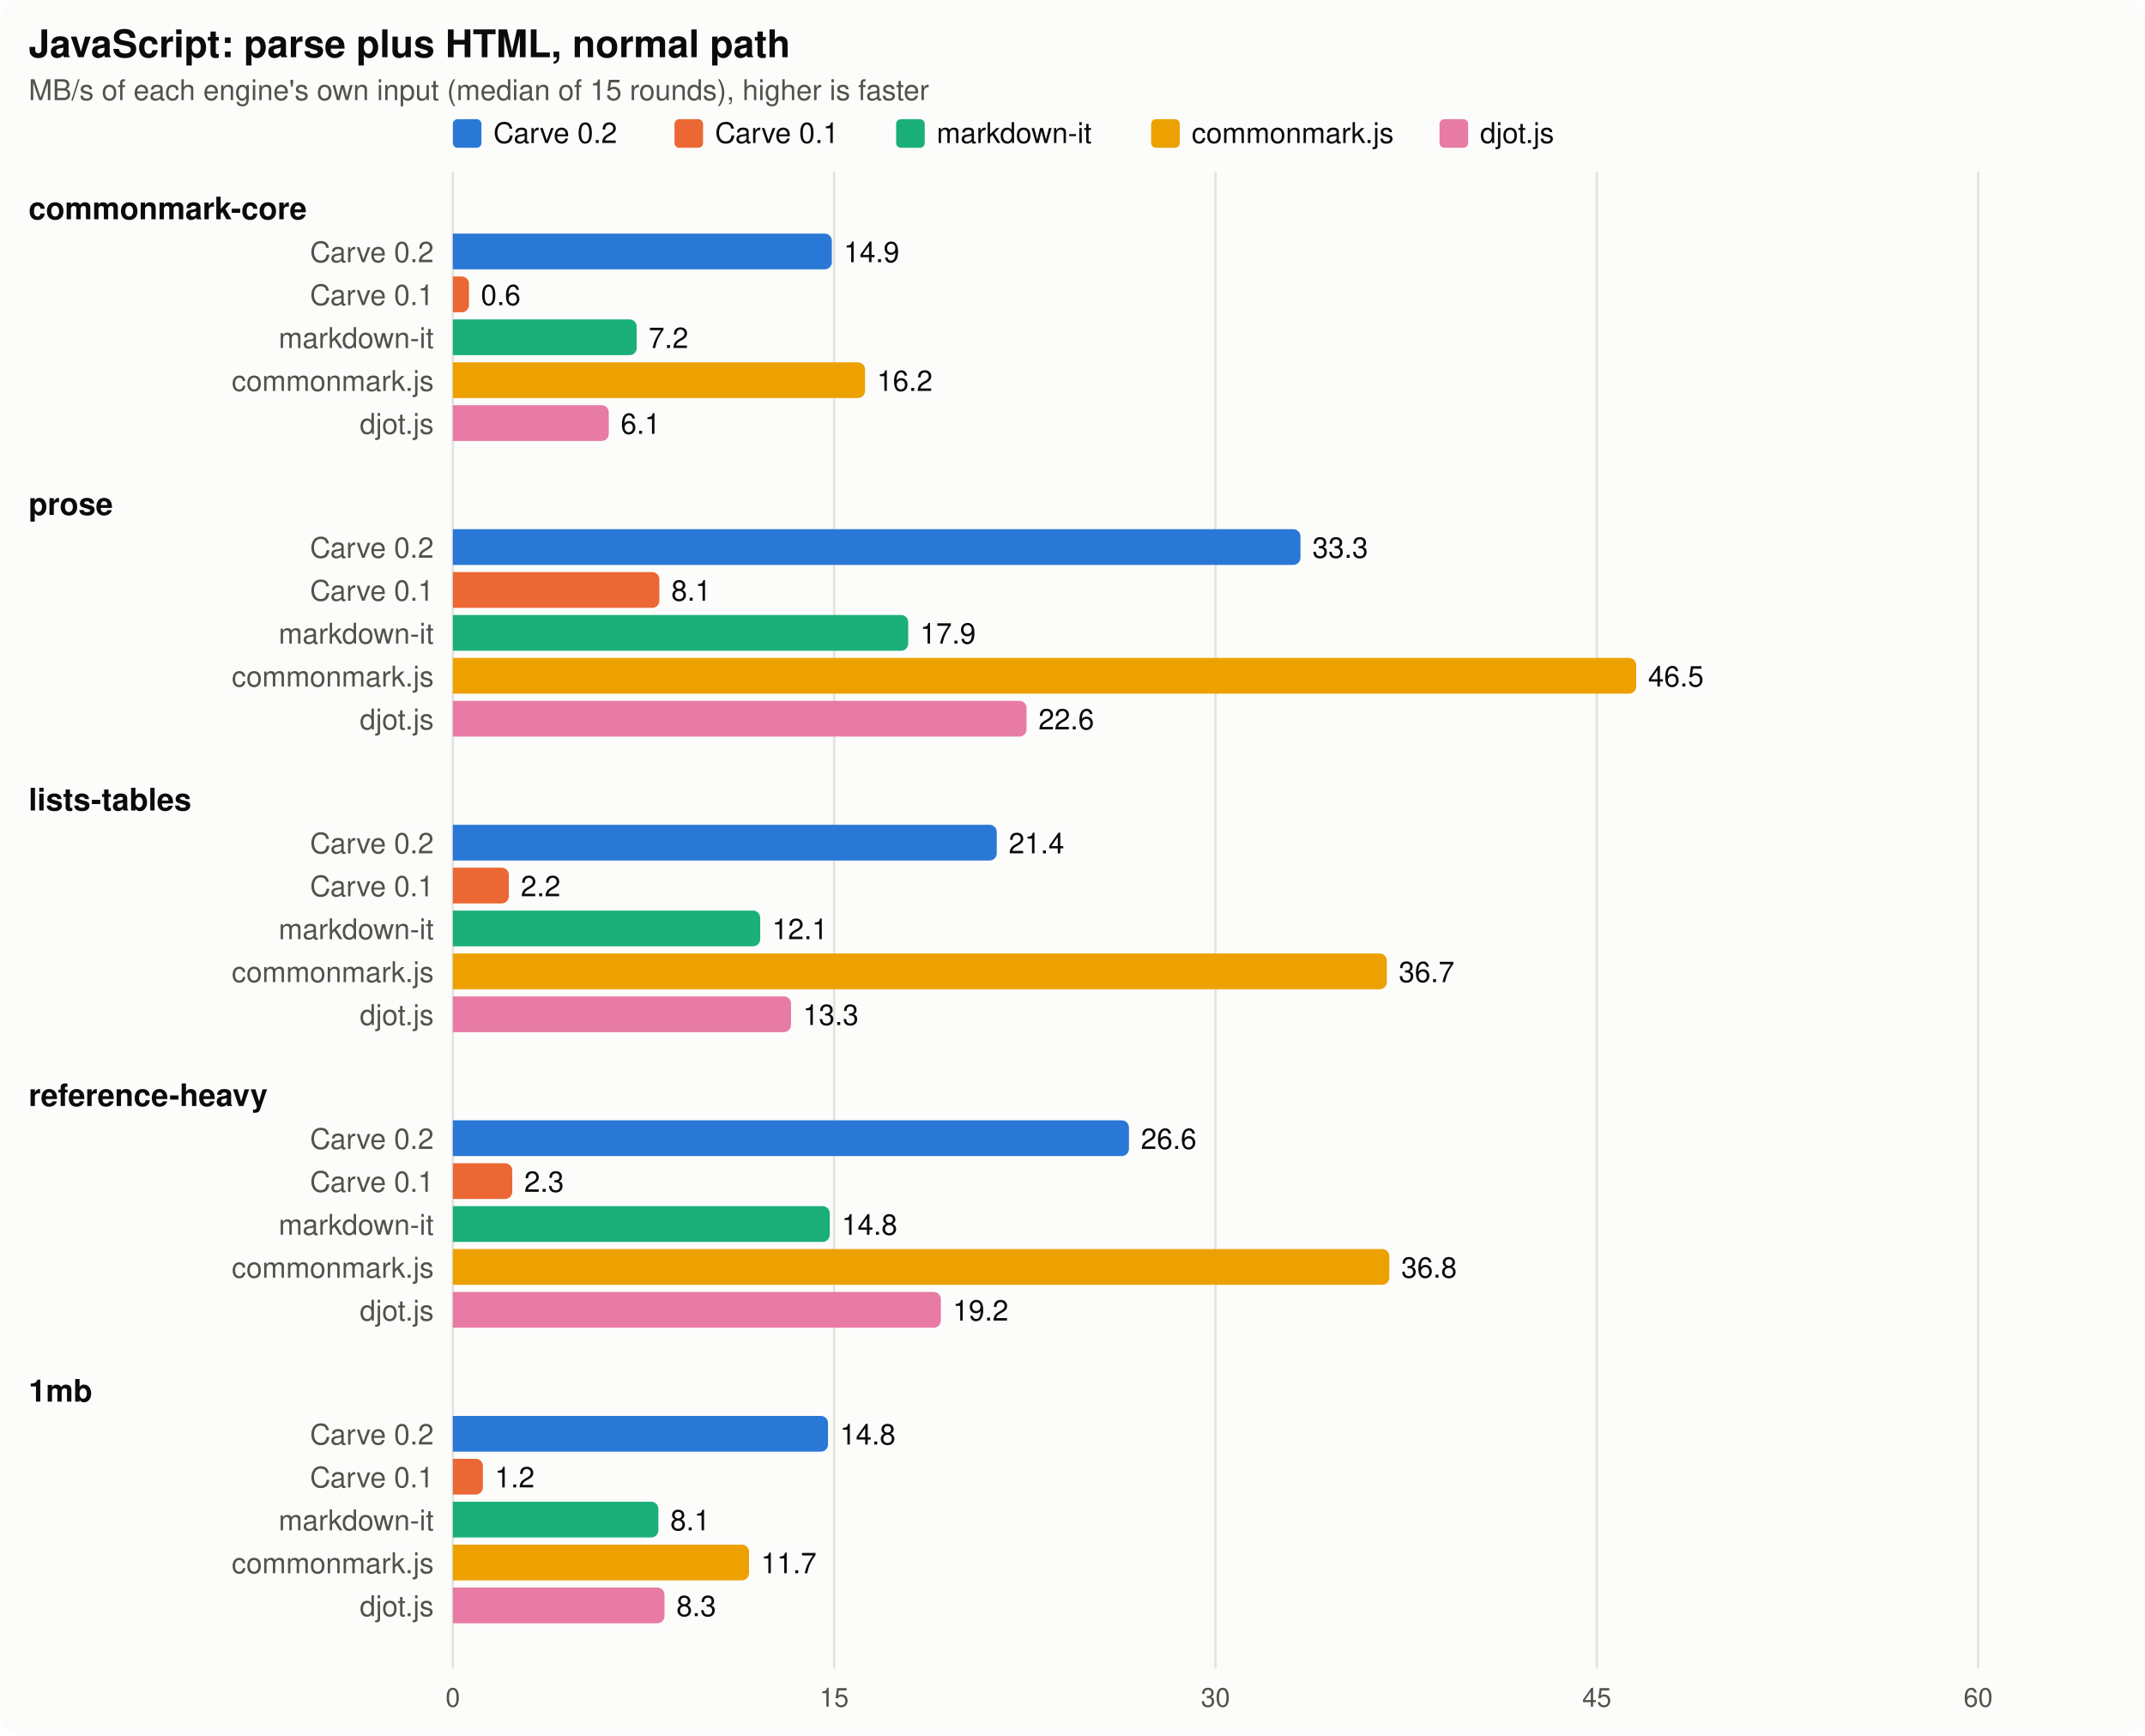
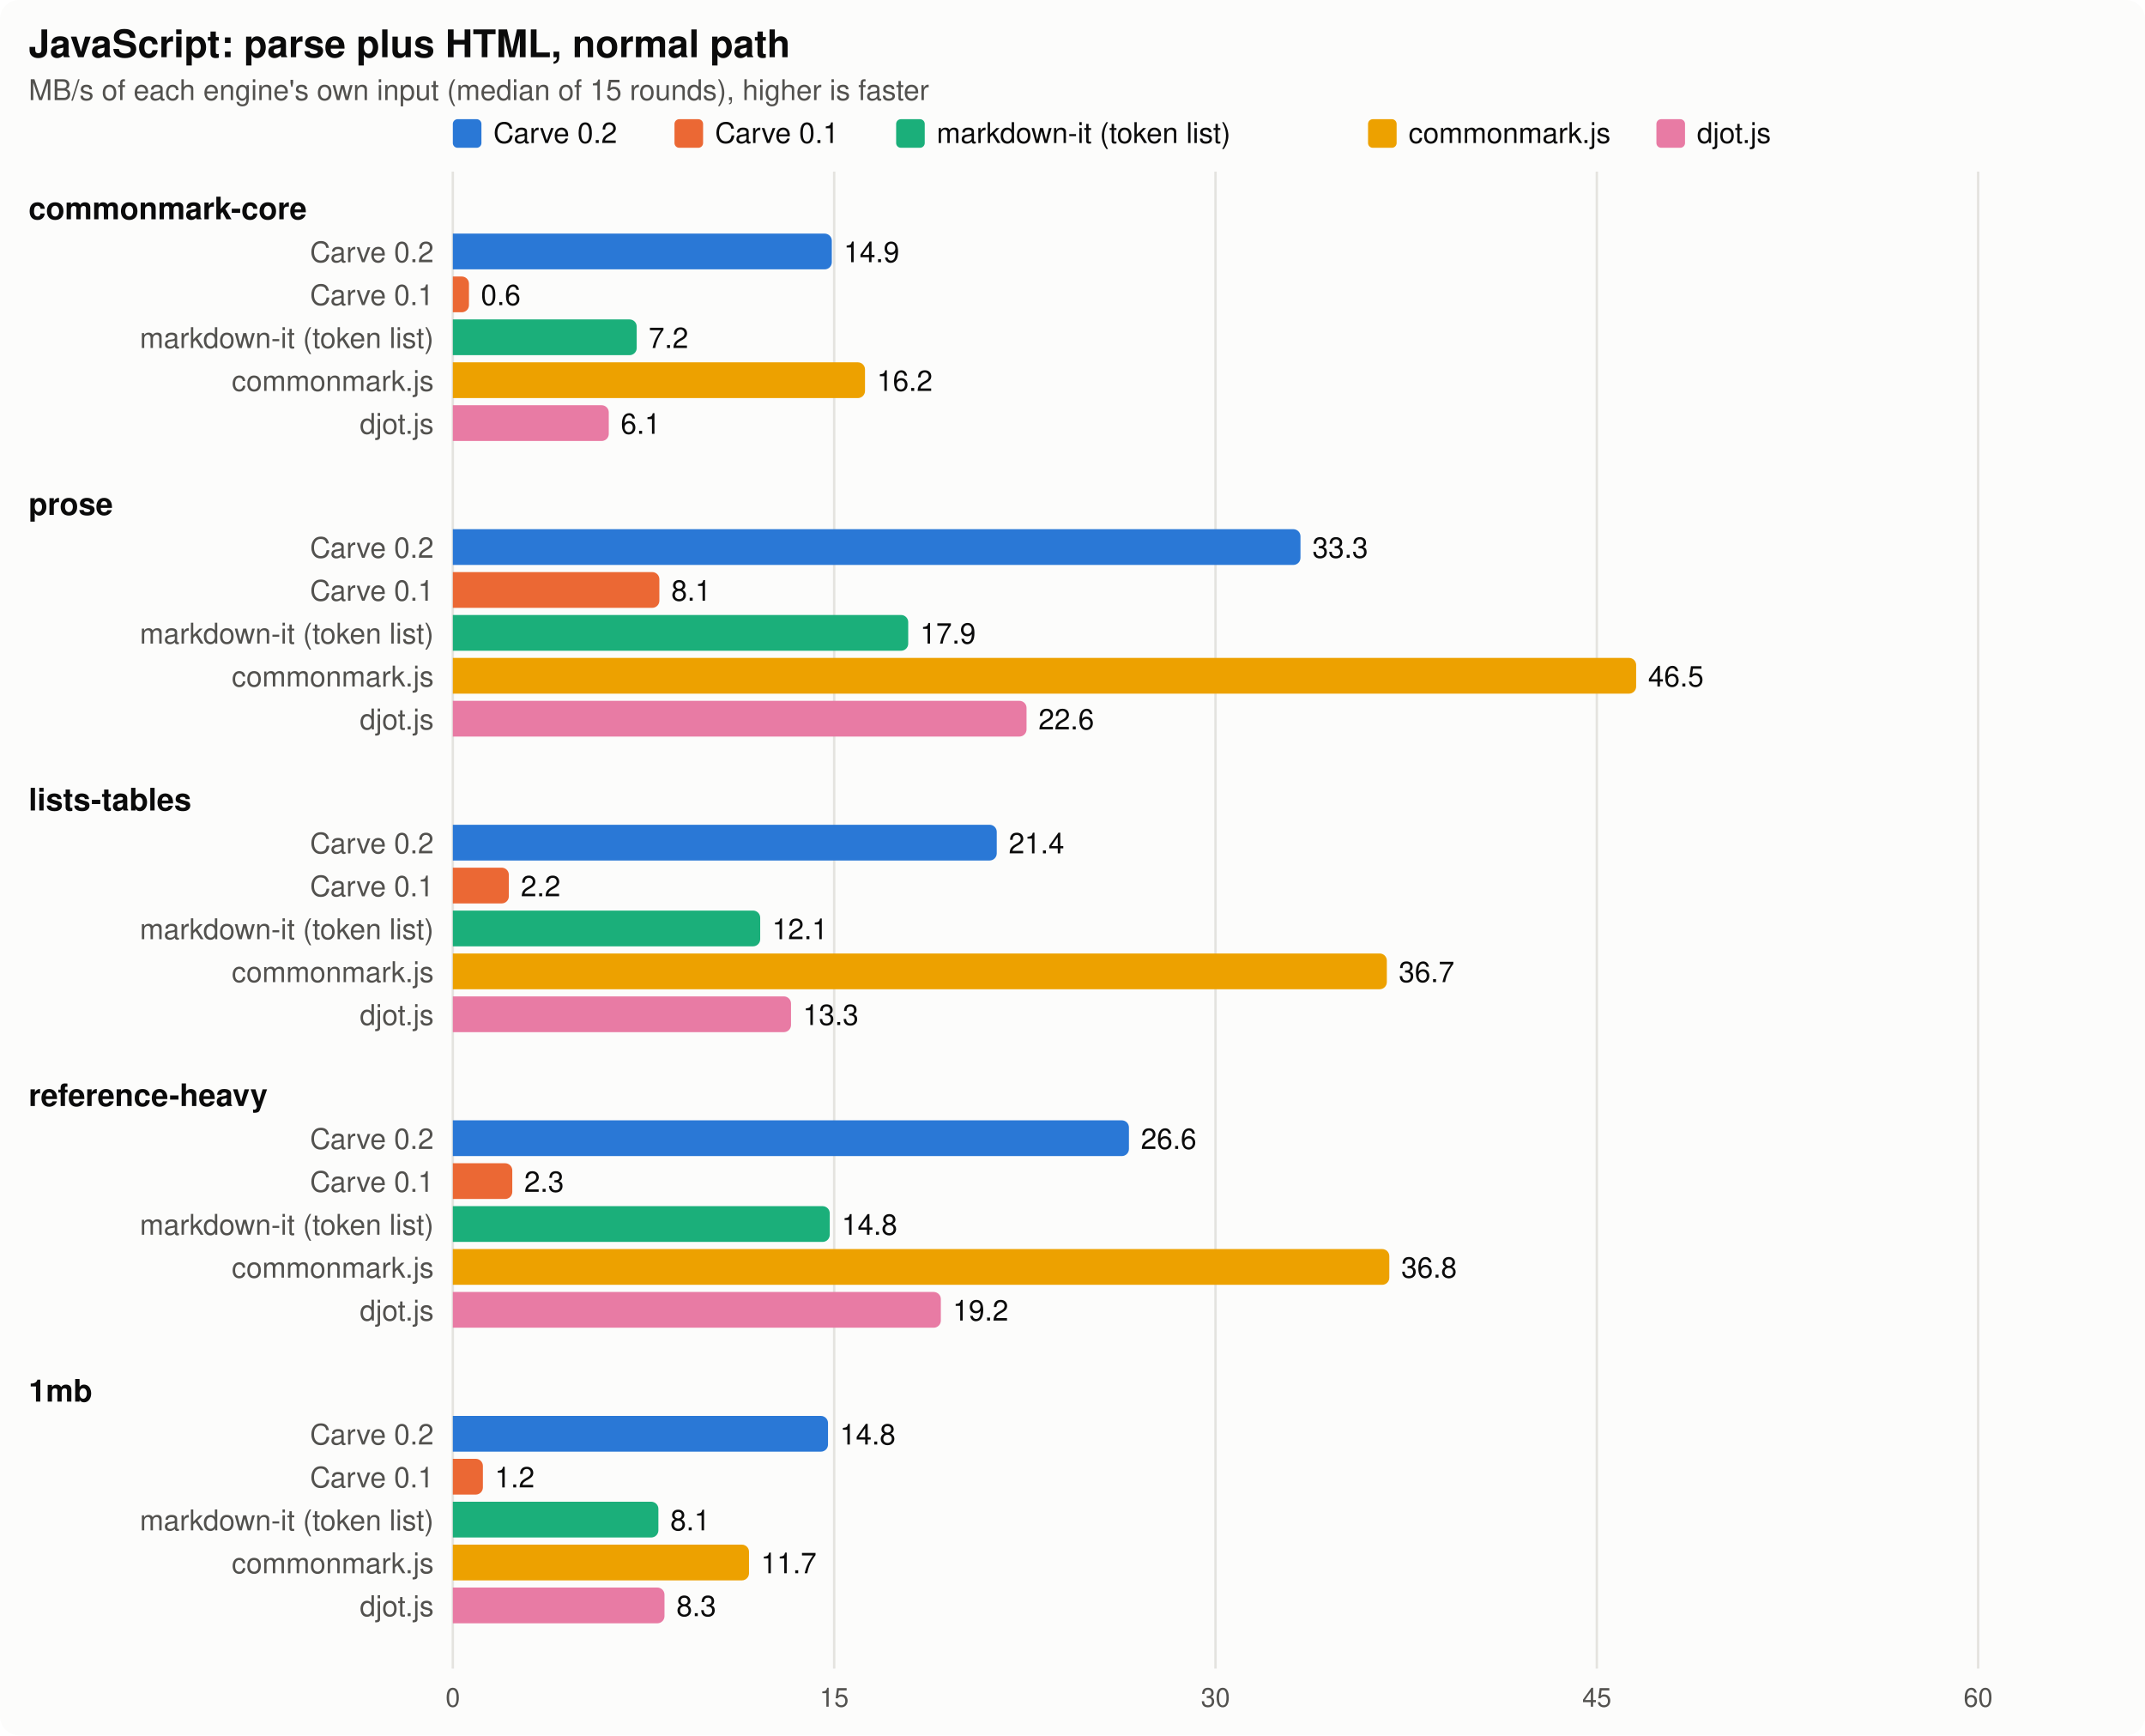
<svg xmlns="http://www.w3.org/2000/svg" width="900" height="728" viewBox="0 0 900 728" font-family="system-ui, -apple-system, Segoe UI, Helvetica, Arial, sans-serif" role="img" aria-label="JavaScript: parse plus HTML, normal path">
  <style>
.surface{fill:#fcfcfb}.ink{fill:#0b0b0b}.ink2{fill:#52514e}.grid{stroke:#e4e3df}.ref{stroke:#52514e}
.s1{fill:#2a78d6}.s2{fill:#eb6834}.s3{fill:#1baf7a}.s4{fill:#eda100}.s5{fill:#e87ba4}
@media (prefers-color-scheme: dark){.surface{fill:#1a1a19}.ink{fill:#f0efec}.ink2{fill:#c3c2b7}.grid{stroke:#3a3a37}.ref{stroke:#c3c2b7}
.s1{fill:#3987e5}.s2{fill:#d95926}.s3{fill:#199e70}.s4{fill:#c98500}.s5{fill:#d55181}}
</style>
  <rect class="surface" width="900" height="728" rx="8" />
  <text class="ink" x="12" y="24" font-size="16" font-weight="700">JavaScript: parse plus HTML, normal path</text>
  <text class="ink2" x="12" y="42" font-size="12">MB/s of each engine's own input (median of 15 rounds), higher is faster</text>
  <rect class="s1" x="190" y="50" width="12" height="12" rx="2" />
  <text class="ink" x="207" y="60" font-size="12">Carve 0.2</text>
  <rect class="s2" x="283" y="50" width="12" height="12" rx="2" />
  <text class="ink" x="300" y="60" font-size="12">Carve 0.1</text>
  <rect class="s3" x="376" y="50" width="12" height="12" rx="2" />
-   <text class="ink" x="393" y="60" font-size="12">markdown-it</text>
-   <rect class="s4" x="483" y="50" width="12" height="12" rx="2" />
-   <text class="ink" x="500" y="60" font-size="12">commonmark.js</text>
-   <rect class="s5" x="604" y="50" width="12" height="12" rx="2" />
-   <text class="ink" x="621" y="60" font-size="12">djot.js</text>
+   <text class="ink" x="393" y="60" font-size="12">markdown-it (token list)</text>
+   <rect class="s4" x="574" y="50" width="12" height="12" rx="2" />
+   <text class="ink" x="591" y="60" font-size="12">commonmark.js</text>
+   <rect class="s5" x="695" y="50" width="12" height="12" rx="2" />
+   <text class="ink" x="712" y="60" font-size="12">djot.js</text>
  <line class="grid" x1="190" x2="190" y1="72" y2="700" stroke-width="1" />
  <text class="ink2" x="190" y="716" font-size="11" text-anchor="middle">0</text>
  <line class="grid" x1="350" x2="350" y1="72" y2="700" stroke-width="1" />
  <text class="ink2" x="350" y="716" font-size="11" text-anchor="middle">15</text>
  <line class="grid" x1="510" x2="510" y1="72" y2="700" stroke-width="1" />
  <text class="ink2" x="510" y="716" font-size="11" text-anchor="middle">30</text>
  <line class="grid" x1="670" x2="670" y1="72" y2="700" stroke-width="1" />
  <text class="ink2" x="670" y="716" font-size="11" text-anchor="middle">45</text>
  <line class="grid" x1="830" x2="830" y1="72" y2="700" stroke-width="1" />
  <text class="ink2" x="830" y="716" font-size="11" text-anchor="middle">60</text>
  <text class="ink" x="12" y="92" font-size="13" font-weight="600">commonmark-core</text>
  <text class="ink2" x="182" y="110" font-size="12" text-anchor="end">Carve 0.2</text>
  <path class="s1" d="M190,98h156.021a3,3 0 0 1 3,3v9a3,3 0 0 1 -3,3h-156.021z" />
  <text class="ink" x="354.021" y="110" font-size="12">14.9</text>
  <text class="ink2" x="182" y="128" font-size="12" text-anchor="end">Carve 0.1</text>
  <path class="s2" d="M190,116h3.768a3,3 0 0 1 3,3v9a3,3 0 0 1 -3,3h-3.768z" />
  <text class="ink" x="201.768" y="128" font-size="12">0.6</text>
-   <text class="ink2" x="182" y="146" font-size="12" text-anchor="end">markdown-it</text>
+   <text class="ink2" x="182" y="146" font-size="12" text-anchor="end">markdown-it (token list)</text>
  <path class="s3" d="M190,134h74.145a3,3 0 0 1 3,3v9a3,3 0 0 1 -3,3h-74.145z" />
  <text class="ink" x="272.145" y="146" font-size="12">7.2</text>
  <text class="ink2" x="182" y="164" font-size="12" text-anchor="end">commonmark.js</text>
  <path class="s4" d="M190,152h169.94a3,3 0 0 1 3,3v9a3,3 0 0 1 -3,3h-169.94z" />
  <text class="ink" x="367.94" y="164" font-size="12">16.2</text>
  <text class="ink2" x="182" y="182" font-size="12" text-anchor="end">djot.js</text>
  <path class="s5" d="M190,170h62.432a3,3 0 0 1 3,3v9a3,3 0 0 1 -3,3h-62.432z" />
  <text class="ink" x="260.432" y="182" font-size="12">6.1</text>
  <text class="ink" x="12" y="216" font-size="13" font-weight="600">prose</text>
  <text class="ink2" x="182" y="234" font-size="12" text-anchor="end">Carve 0.2</text>
  <path class="s1" d="M190,222h352.658a3,3 0 0 1 3,3v9a3,3 0 0 1 -3,3h-352.658z" />
  <text class="ink" x="550.658" y="234" font-size="12">33.3</text>
  <text class="ink2" x="182" y="252" font-size="12" text-anchor="end">Carve 0.1</text>
  <path class="s2" d="M190,240h83.656a3,3 0 0 1 3,3v9a3,3 0 0 1 -3,3h-83.656z" />
  <text class="ink" x="281.656" y="252" font-size="12">8.1</text>
-   <text class="ink2" x="182" y="270" font-size="12" text-anchor="end">markdown-it</text>
+   <text class="ink2" x="182" y="270" font-size="12" text-anchor="end">markdown-it (token list)</text>
  <path class="s3" d="M190,258h188.07a3,3 0 0 1 3,3v9a3,3 0 0 1 -3,3h-188.07z" />
  <text class="ink" x="386.07" y="270" font-size="12">17.9</text>
  <text class="ink2" x="182" y="288" font-size="12" text-anchor="end">commonmark.js</text>
  <path class="s4" d="M190,276h493.496a3,3 0 0 1 3,3v9a3,3 0 0 1 -3,3h-493.496z" />
  <text class="ink" x="691.496" y="288" font-size="12">46.5</text>
  <text class="ink2" x="182" y="306" font-size="12" text-anchor="end">djot.js</text>
  <path class="s5" d="M190,294h237.716a3,3 0 0 1 3,3v9a3,3 0 0 1 -3,3h-237.716z" />
  <text class="ink" x="435.716" y="306" font-size="12">22.6</text>
  <text class="ink" x="12" y="340" font-size="13" font-weight="600">lists-tables</text>
  <text class="ink2" x="182" y="358" font-size="12" text-anchor="end">Carve 0.2</text>
  <path class="s1" d="M190,346h225.218a3,3 0 0 1 3,3v9a3,3 0 0 1 -3,3h-225.218z" />
  <text class="ink" x="423.218" y="358" font-size="12">21.4</text>
  <text class="ink2" x="182" y="376" font-size="12" text-anchor="end">Carve 0.1</text>
  <path class="s2" d="M190,364h20.502a3,3 0 0 1 3,3v9a3,3 0 0 1 -3,3h-20.502z" />
  <text class="ink" x="218.502" y="376" font-size="12">2.2</text>
-   <text class="ink2" x="182" y="394" font-size="12" text-anchor="end">markdown-it</text>
+   <text class="ink2" x="182" y="394" font-size="12" text-anchor="end">markdown-it (token list)</text>
  <path class="s3" d="M190,382h125.967a3,3 0 0 1 3,3v9a3,3 0 0 1 -3,3h-125.967z" />
  <text class="ink" x="323.967" y="394" font-size="12">12.1</text>
  <text class="ink2" x="182" y="412" font-size="12" text-anchor="end">commonmark.js</text>
  <path class="s4" d="M190,400h388.889a3,3 0 0 1 3,3v9a3,3 0 0 1 -3,3h-388.889z" />
  <text class="ink" x="586.889" y="412" font-size="12">36.7</text>
  <text class="ink2" x="182" y="430" font-size="12" text-anchor="end">djot.js</text>
  <path class="s5" d="M190,418h138.894a3,3 0 0 1 3,3v9a3,3 0 0 1 -3,3h-138.894z" />
  <text class="ink" x="336.894" y="430" font-size="12">13.3</text>
  <text class="ink" x="12" y="464" font-size="13" font-weight="600">reference-heavy</text>
  <text class="ink2" x="182" y="482" font-size="12" text-anchor="end">Carve 0.2</text>
  <path class="s1" d="M190,470h280.681a3,3 0 0 1 3,3v9a3,3 0 0 1 -3,3h-280.681z" />
  <text class="ink" x="478.681" y="482" font-size="12">26.6</text>
  <text class="ink2" x="182" y="500" font-size="12" text-anchor="end">Carve 0.1</text>
  <path class="s2" d="M190,488h21.943a3,3 0 0 1 3,3v9a3,3 0 0 1 -3,3h-21.943z" />
  <text class="ink" x="219.943" y="500" font-size="12">2.3</text>
-   <text class="ink2" x="182" y="518" font-size="12" text-anchor="end">markdown-it</text>
+   <text class="ink2" x="182" y="518" font-size="12" text-anchor="end">markdown-it (token list)</text>
  <path class="s3" d="M190,506h155.147a3,3 0 0 1 3,3v9a3,3 0 0 1 -3,3h-155.147z" />
  <text class="ink" x="353.147" y="518" font-size="12">14.8</text>
  <text class="ink2" x="182" y="536" font-size="12" text-anchor="end">commonmark.js</text>
  <path class="s4" d="M190,524h389.93a3,3 0 0 1 3,3v9a3,3 0 0 1 -3,3h-389.93z" />
  <text class="ink" x="587.93" y="536" font-size="12">36.8</text>
  <text class="ink2" x="182" y="554" font-size="12" text-anchor="end">djot.js</text>
  <path class="s5" d="M190,542h201.76a3,3 0 0 1 3,3v9a3,3 0 0 1 -3,3h-201.76z" />
  <text class="ink" x="399.76" y="554" font-size="12">19.2</text>
  <text class="ink" x="12" y="588" font-size="13" font-weight="600">1mb</text>
  <text class="ink2" x="182" y="606" font-size="12" text-anchor="end">Carve 0.2</text>
  <path class="s1" d="M190,594h154.42a3,3 0 0 1 3,3v9a3,3 0 0 1 -3,3h-154.42z" />
  <text class="ink" x="352.42" y="606" font-size="12">14.8</text>
  <text class="ink2" x="182" y="624" font-size="12" text-anchor="end">Carve 0.1</text>
  <path class="s2" d="M190,612h9.616a3,3 0 0 1 3,3v9a3,3 0 0 1 -3,3h-9.616z" />
  <text class="ink" x="207.616" y="624" font-size="12">1.2</text>
-   <text class="ink2" x="182" y="642" font-size="12" text-anchor="end">markdown-it</text>
+   <text class="ink2" x="182" y="642" font-size="12" text-anchor="end">markdown-it (token list)</text>
  <path class="s3" d="M190,630h83.246a3,3 0 0 1 3,3v9a3,3 0 0 1 -3,3h-83.246z" />
  <text class="ink" x="281.246" y="642" font-size="12">8.1</text>
  <text class="ink2" x="182" y="660" font-size="12" text-anchor="end">commonmark.js</text>
  <path class="s4" d="M190,648h121.271a3,3 0 0 1 3,3v9a3,3 0 0 1 -3,3h-121.271z" />
  <text class="ink" x="319.271" y="660" font-size="12">11.7</text>
  <text class="ink2" x="182" y="678" font-size="12" text-anchor="end">djot.js</text>
  <path class="s5" d="M190,666h85.806a3,3 0 0 1 3,3v9a3,3 0 0 1 -3,3h-85.806z" />
  <text class="ink" x="283.806" y="678" font-size="12">8.3</text>
</svg>
